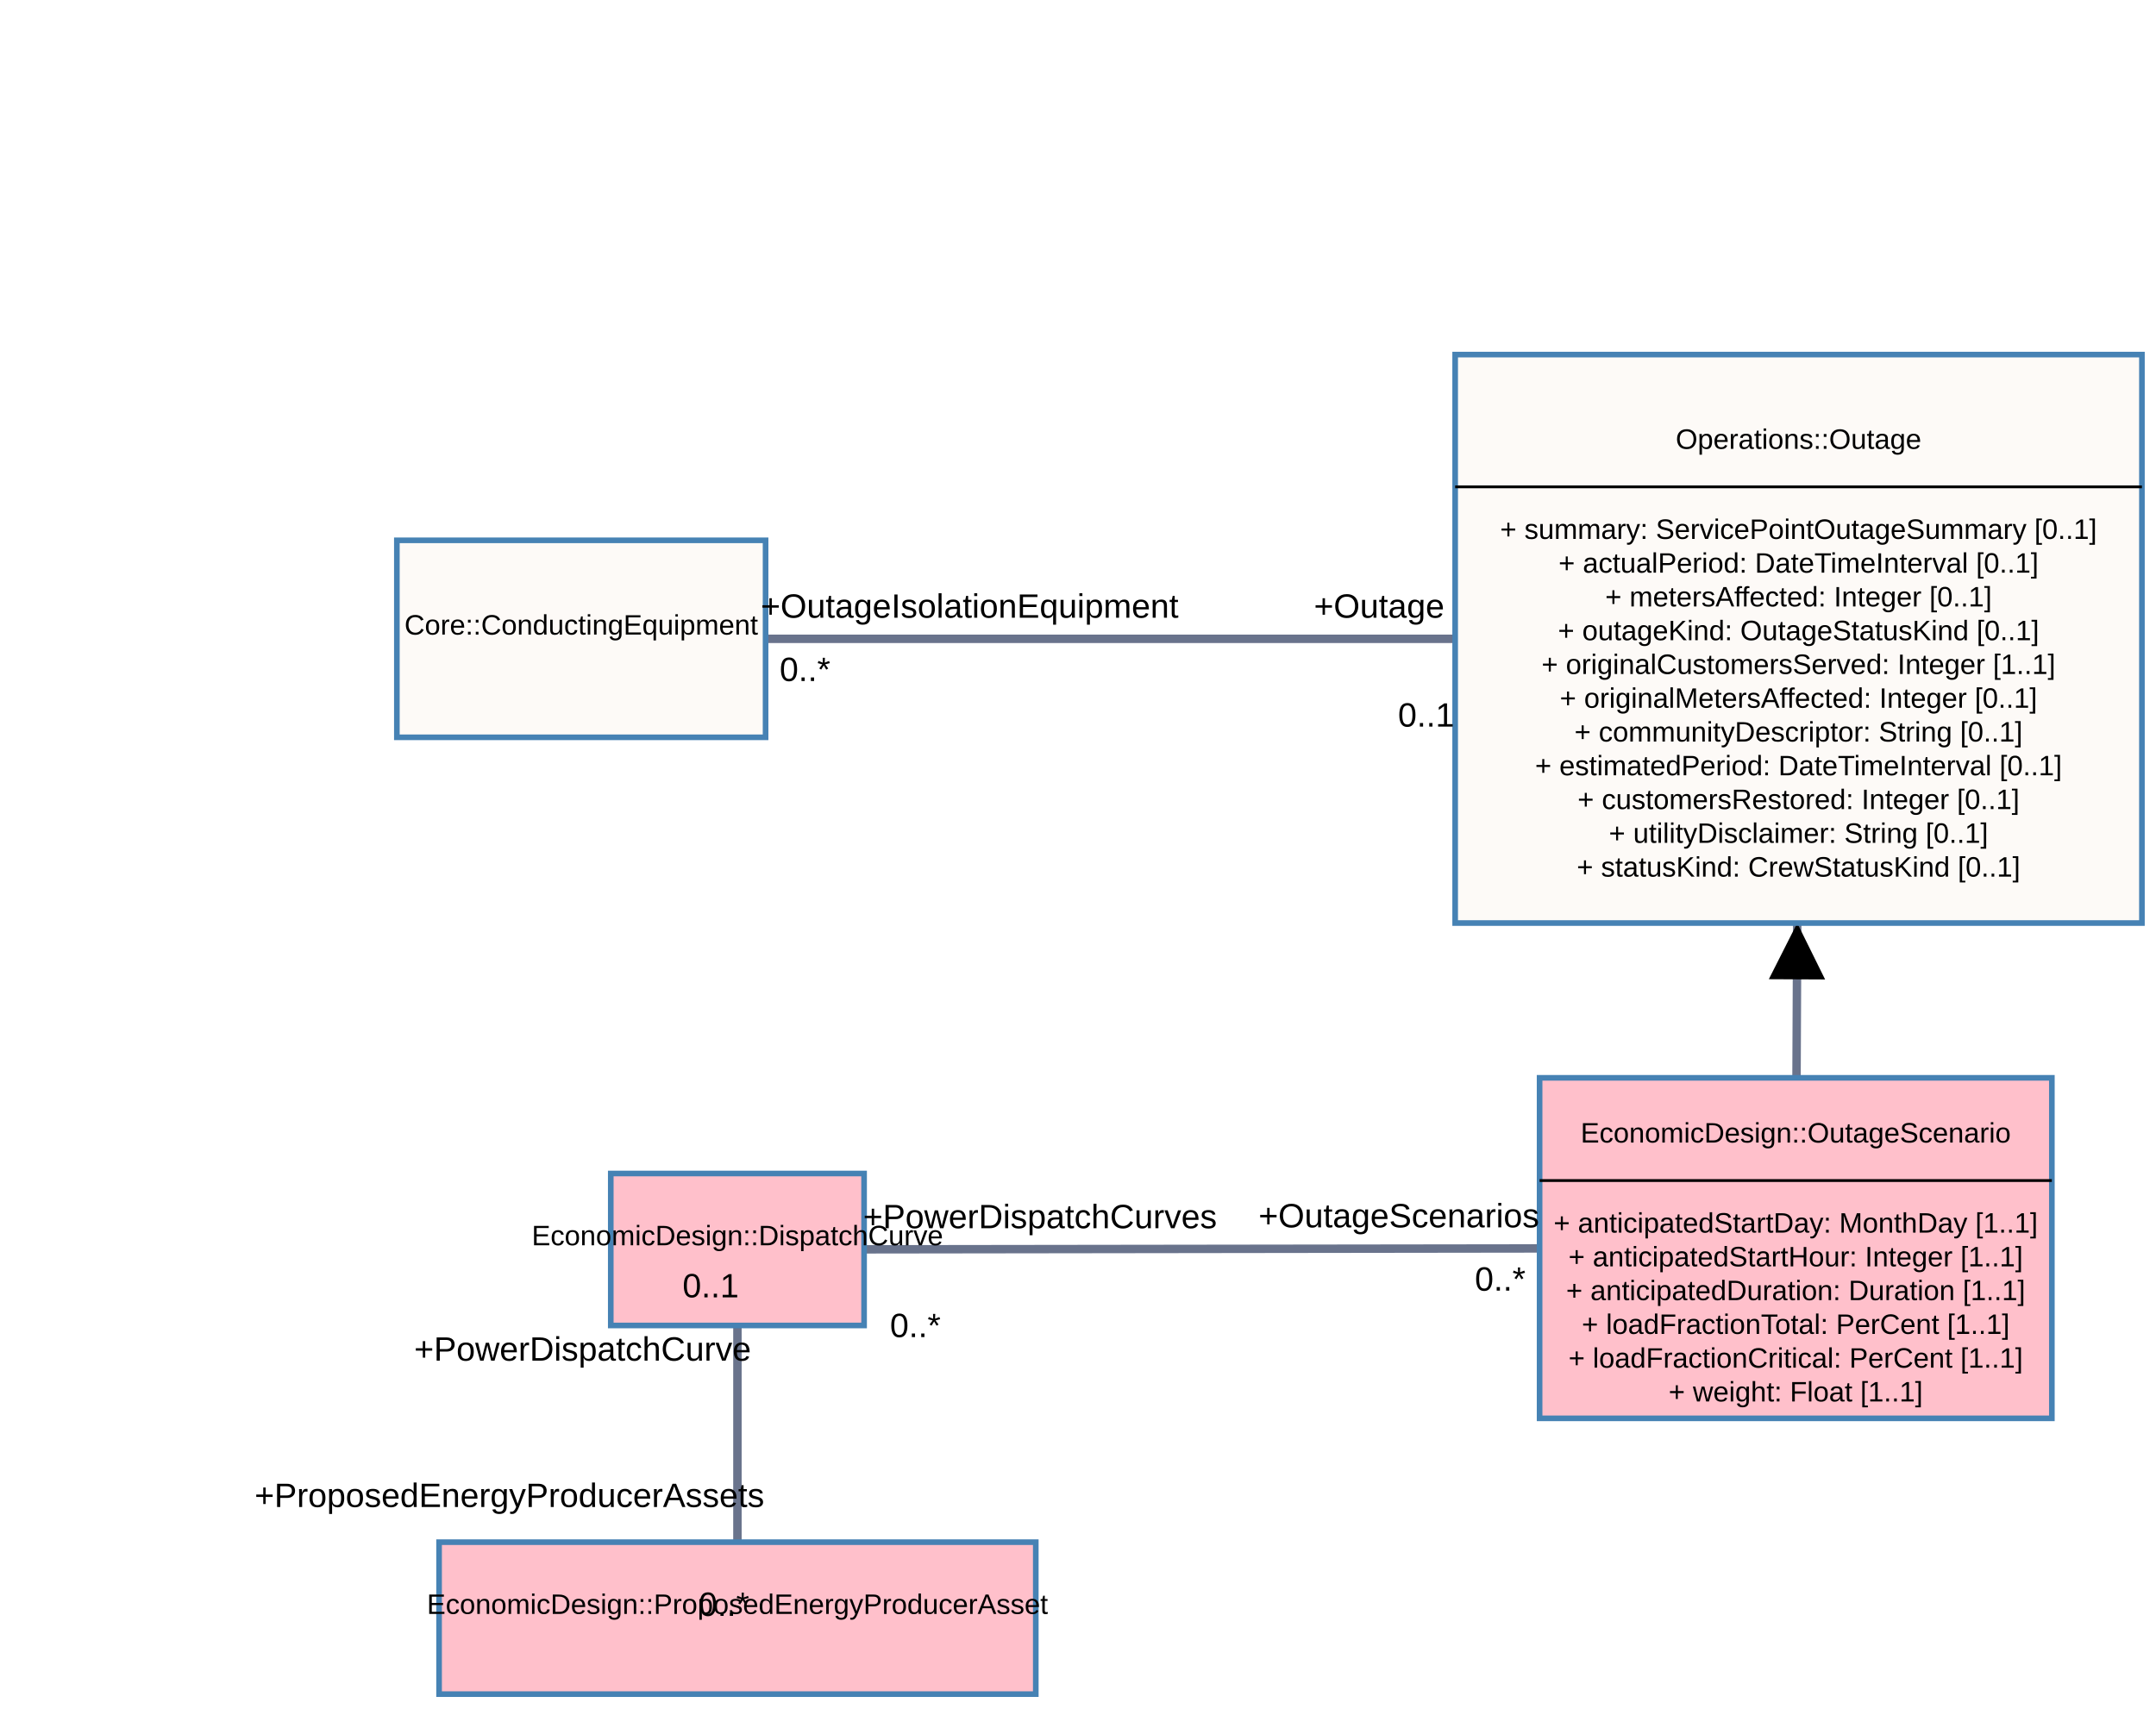
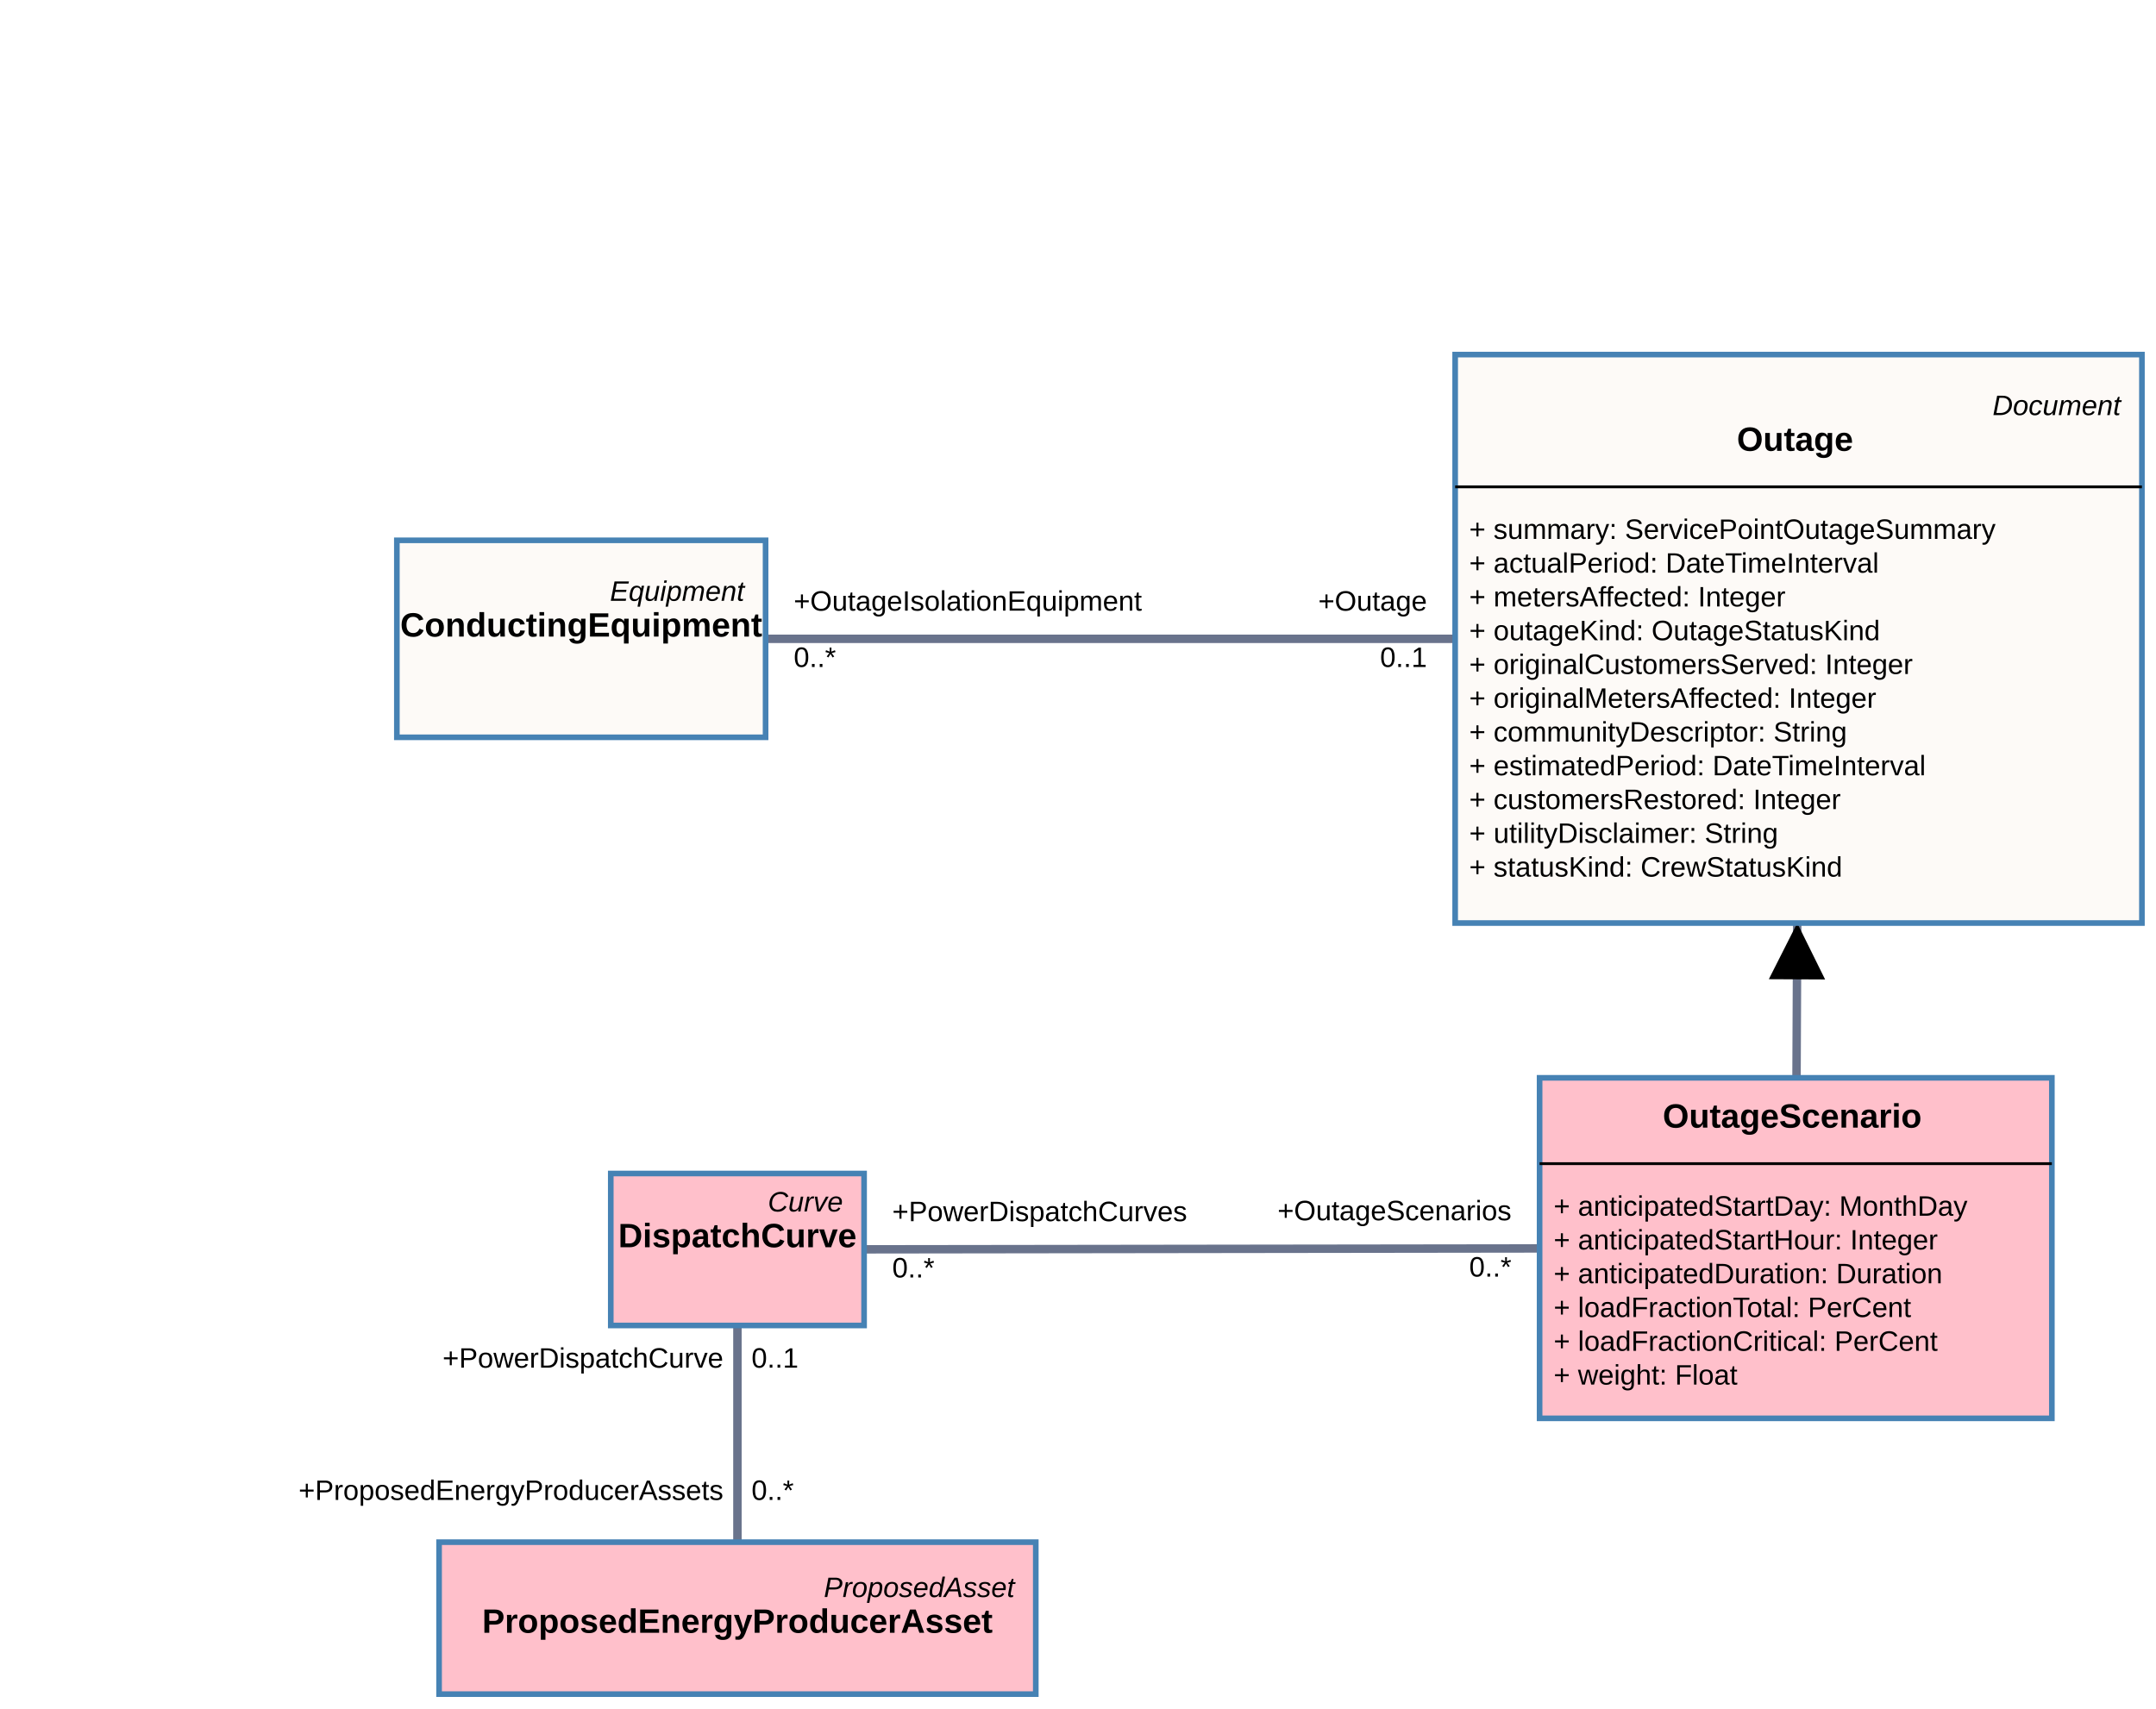
<svg xmlns="http://www.w3.org/2000/svg" width="766" height="607">
  <g class="zoom-group">
    <defs>
      <marker id="arrowhead" viewBox="-0 -5 10 10" refX="5" refY="0" orient="auto" markerWidth="10" markerHeight="10" xoverflow="visible">
        <path d="M 0,-5 L 10 ,0 L 0,5" fill="black" style="stroke: none;" />
      </marker>
    </defs>
    <line class="link" x1="639" y1="227" x2="206.5" y2="227" stroke="#69738c" stroke-width="3" />
    <line class="link" x1="262" y1="575" x2="262" y2="444" stroke="#69738c" stroke-width="3" />
    <line class="link" x1="262" y1="444" x2="638" y2="443.5" stroke="#69738c" stroke-width="3" />
    <line class="link" x1="638" y1="443.5" x2="639" y2="227" stroke="#69738c" stroke-width="3" marker-end="url(#arrowhead)" />
    <line class="arrow" x2="638.487" y2="338" x1="638" y1="443.5" stroke="#69738c" stroke-width="2" marker-end="url(#arrowhead)" />
    <g class="draggable" transform="translate(517, 126)">
      <rect class="box" width="244" height="202" style="fill: #fdfaf7; stroke: steelblue; stroke-width: 2px; cursor: move;" />
-       <text class="text" x="122" y="30" dy=".35em" text-anchor="middle" style="font-family: Arial, sans-serif; fill: black; font-size: 10px; pointer-events: none;">Operations::Outage</text>
+       <text x="0" y="0" text-anchor="start" font-size="10px">
+         <tspan x="239" y="18" dy=".35em" text-anchor="end" style="font-family: Arial, sans-serif; font-weight: 400; font-style: italic; fill: black; font-size: 10px; pointer-events: none;">Document</tspan>
+         <tspan x="122" y="30" dy=".35em" text-anchor="middle" style="font-family: Arial, sans-serif; font-weight: 700; font-style: normal; fill: black; font-size: 12px; pointer-events: none;">Outage</tspan>
+         <tspan x="5" y="62" dy=".35em" text-anchor="start" style="font-family: Arial, sans-serif; font-weight: 400; font-style: normal; fill: black; font-size: 10px; pointer-events: none;">+   summary: ServicePointOutageSummary</tspan>
+         <tspan x="5" y="74" dy=".35em" text-anchor="start" style="font-family: Arial, sans-serif; font-weight: 400; font-style: normal; fill: black; font-size: 10px; pointer-events: none;">+   actualPeriod: DateTimeInterval</tspan>
+         <tspan x="5" y="86" dy=".35em" text-anchor="start" style="font-family: Arial, sans-serif; font-weight: 400; font-style: normal; fill: black; font-size: 10px; pointer-events: none;">+   metersAffected: Integer</tspan>
+         <tspan x="5" y="98" dy=".35em" text-anchor="start" style="font-family: Arial, sans-serif; font-weight: 400; font-style: normal; fill: black; font-size: 10px; pointer-events: none;">+   outageKind: OutageStatusKind</tspan>
+         <tspan x="5" y="110" dy=".35em" text-anchor="start" style="font-family: Arial, sans-serif; font-weight: 400; font-style: normal; fill: black; font-size: 10px; pointer-events: none;">+   originalCustomersServed: Integer</tspan>
+         <tspan x="5" y="122" dy=".35em" text-anchor="start" style="font-family: Arial, sans-serif; font-weight: 400; font-style: normal; fill: black; font-size: 10px; pointer-events: none;">+   originalMetersAffected: Integer</tspan>
+         <tspan x="5" y="134" dy=".35em" text-anchor="start" style="font-family: Arial, sans-serif; font-weight: 400; font-style: normal; fill: black; font-size: 10px; pointer-events: none;">+   communityDescriptor: String</tspan>
+         <tspan x="5" y="146" dy=".35em" text-anchor="start" style="font-family: Arial, sans-serif; font-weight: 400; font-style: normal; fill: black; font-size: 10px; pointer-events: none;">+   estimatedPeriod: DateTimeInterval</tspan>
+         <tspan x="5" y="158" dy=".35em" text-anchor="start" style="font-family: Arial, sans-serif; font-weight: 400; font-style: normal; fill: black; font-size: 10px; pointer-events: none;">+   customersRestored: Integer</tspan>
+         <tspan x="5" y="170" dy=".35em" text-anchor="start" style="font-family: Arial, sans-serif; font-weight: 400; font-style: normal; fill: black; font-size: 10px; pointer-events: none;">+   utilityDisclaimer: String</tspan>
+         <tspan x="5" y="182" dy=".35em" text-anchor="start" style="font-family: Arial, sans-serif; font-weight: 400; font-style: normal; fill: black; font-size: 10px; pointer-events: none;">+   statusKind: CrewStatusKind</tspan>
+       </text>
      <line x1="0" x2="244" y1="47" y2="47" stroke="black" stroke-width="1" />
-       <text class="text" x="122" y="62" dy=".35em" text-anchor="middle" style="font-family: Arial, sans-serif; fill: black; font-size: 10px; pointer-events: none;">+  summary: ServicePointOutageSummary [0..1]</text>
-       <text class="text" x="122" y="74" dy=".35em" text-anchor="middle" style="font-family: Arial, sans-serif; fill: black; font-size: 10px; pointer-events: none;">+  actualPeriod: DateTimeInterval [0..1]</text>
-       <text class="text" x="122" y="86" dy=".35em" text-anchor="middle" style="font-family: Arial, sans-serif; fill: black; font-size: 10px; pointer-events: none;">+  metersAffected: Integer [0..1]</text>
-       <text class="text" x="122" y="98" dy=".35em" text-anchor="middle" style="font-family: Arial, sans-serif; fill: black; font-size: 10px; pointer-events: none;">+  outageKind: OutageStatusKind [0..1]</text>
-       <text class="text" x="122" y="110" dy=".35em" text-anchor="middle" style="font-family: Arial, sans-serif; fill: black; font-size: 10px; pointer-events: none;">+  originalCustomersServed: Integer [1..1]</text>
-       <text class="text" x="122" y="122" dy=".35em" text-anchor="middle" style="font-family: Arial, sans-serif; fill: black; font-size: 10px; pointer-events: none;">+  originalMetersAffected: Integer [0..1]</text>
-       <text class="text" x="122" y="134" dy=".35em" text-anchor="middle" style="font-family: Arial, sans-serif; fill: black; font-size: 10px; pointer-events: none;">+  communityDescriptor: String [0..1]</text>
-       <text class="text" x="122" y="146" dy=".35em" text-anchor="middle" style="font-family: Arial, sans-serif; fill: black; font-size: 10px; pointer-events: none;">+  estimatedPeriod: DateTimeInterval [0..1]</text>
-       <text class="text" x="122" y="158" dy=".35em" text-anchor="middle" style="font-family: Arial, sans-serif; fill: black; font-size: 10px; pointer-events: none;">+  customersRestored: Integer [0..1]</text>
-       <text class="text" x="122" y="170" dy=".35em" text-anchor="middle" style="font-family: Arial, sans-serif; fill: black; font-size: 10px; pointer-events: none;">+  utilityDisclaimer: String [0..1]</text>
-       <text class="text" x="122" y="182" dy=".35em" text-anchor="middle" style="font-family: Arial, sans-serif; fill: black; font-size: 10px; pointer-events: none;">+  statusKind: CrewStatusKind [0..1]</text>
    </g>
    <g class="draggable" transform="translate(547, 383)">
      <rect class="box" width="182" height="121" style="fill: #ffc0cb; stroke: steelblue; stroke-width: 2px; cursor: move;" />
-       <text class="text" x="91" y="19.5" dy=".35em" text-anchor="middle" style="font-family: Arial, sans-serif; fill: black; font-size: 10px; pointer-events: none;">EconomicDesign::OutageScenario</text>
-       <line x1="0" x2="182" y1="36.5" y2="36.5" stroke="black" stroke-width="1" />
-       <text class="text" x="91" y="51.5" dy=".35em" text-anchor="middle" style="font-family: Arial, sans-serif; fill: black; font-size: 10px; pointer-events: none;">+  anticipatedStartDay: MonthDay [1..1]</text>
-       <text class="text" x="91" y="63.5" dy=".35em" text-anchor="middle" style="font-family: Arial, sans-serif; fill: black; font-size: 10px; pointer-events: none;">+  anticipatedStartHour: Integer [1..1]</text>
-       <text class="text" x="91" y="75.5" dy=".35em" text-anchor="middle" style="font-family: Arial, sans-serif; fill: black; font-size: 10px; pointer-events: none;">+  anticipatedDuration: Duration [1..1]</text>
-       <text class="text" x="91" y="87.5" dy=".35em" text-anchor="middle" style="font-family: Arial, sans-serif; fill: black; font-size: 10px; pointer-events: none;">+  loadFractionTotal: PerCent [1..1]</text>
-       <text class="text" x="91" y="99.5" dy=".35em" text-anchor="middle" style="font-family: Arial, sans-serif; fill: black; font-size: 10px; pointer-events: none;">+  loadFractionCritical: PerCent [1..1]</text>
-       <text class="text" x="91" y="111.5" dy=".35em" text-anchor="middle" style="font-family: Arial, sans-serif; fill: black; font-size: 10px; pointer-events: none;">+  weight: Float [1..1]</text>
+       <text x="0" y="0" text-anchor="start" font-size="10px">
+         <tspan x="91" y="13.5" dy=".35em" text-anchor="middle" style="font-family: Arial, sans-serif; font-weight: 700; font-style: normal; fill: black; font-size: 12px; pointer-events: none;">OutageScenario</tspan>
+         <tspan x="5" y="45.5" dy=".35em" text-anchor="start" style="font-family: Arial, sans-serif; font-weight: 400; font-style: normal; fill: black; font-size: 10px; pointer-events: none;">+   anticipatedStartDay: MonthDay</tspan>
+         <tspan x="5" y="57.5" dy=".35em" text-anchor="start" style="font-family: Arial, sans-serif; font-weight: 400; font-style: normal; fill: black; font-size: 10px; pointer-events: none;">+   anticipatedStartHour: Integer</tspan>
+         <tspan x="5" y="69.5" dy=".35em" text-anchor="start" style="font-family: Arial, sans-serif; font-weight: 400; font-style: normal; fill: black; font-size: 10px; pointer-events: none;">+   anticipatedDuration: Duration</tspan>
+         <tspan x="5" y="81.5" dy=".35em" text-anchor="start" style="font-family: Arial, sans-serif; font-weight: 400; font-style: normal; fill: black; font-size: 10px; pointer-events: none;">+   loadFractionTotal: PerCent</tspan>
+         <tspan x="5" y="93.5" dy=".35em" text-anchor="start" style="font-family: Arial, sans-serif; font-weight: 400; font-style: normal; fill: black; font-size: 10px; pointer-events: none;">+   loadFractionCritical: PerCent</tspan>
+         <tspan x="5" y="105.5" dy=".35em" text-anchor="start" style="font-family: Arial, sans-serif; font-weight: 400; font-style: normal; fill: black; font-size: 10px; pointer-events: none;">+   weight: Float</tspan>
+       </text>
+       <line x1="0" x2="182" y1="30.5" y2="30.5" stroke="black" stroke-width="1" />
    </g>
    <g class="draggable" transform="translate(141, 192)">
      <rect class="box" width="131" height="70" style="fill: #fdfaf7; stroke: steelblue; stroke-width: 2px; cursor: move;" />
-       <text class="text" x="65.5" y="30" dy=".35em" text-anchor="middle" style="font-family: Arial, sans-serif; fill: black; font-size: 10px; pointer-events: none;">Core::ConductingEquipment</text>
+       <text x="0" y="0" text-anchor="start" font-size="10px">
+         <tspan x="126" y="18" dy=".35em" text-anchor="end" style="font-family: Arial, sans-serif; font-weight: 400; font-style: italic; fill: black; font-size: 10px; pointer-events: none;">Equipment</tspan>
+         <tspan x="65.5" y="30" dy=".35em" text-anchor="middle" style="font-family: Arial, sans-serif; font-weight: 700; font-style: normal; fill: black; font-size: 12px; pointer-events: none;">ConductingEquipment</tspan>
+       </text>
    </g>
    <g class="draggable" transform="translate(217, 417)">
      <rect class="box" width="90" height="54" style="fill: #ffc0cb; stroke: steelblue; stroke-width: 2px; cursor: move;" />
-       <text class="text" x="45" y="22" dy=".35em" text-anchor="middle" style="font-family: Arial, sans-serif; fill: black; font-size: 10px; pointer-events: none;">EconomicDesign::DispatchCurve</text>
+       <text x="0" y="0" text-anchor="start" font-size="10px">
+         <tspan x="85" y="10" dy=".35em" text-anchor="end" style="font-family: Arial, sans-serif; font-weight: 400; font-style: italic; fill: black; font-size: 10px; pointer-events: none;">Curve</tspan>
+         <tspan x="45" y="22" dy=".35em" text-anchor="middle" style="font-family: Arial, sans-serif; font-weight: 700; font-style: normal; fill: black; font-size: 12px; pointer-events: none;">DispatchCurve</tspan>
+       </text>
    </g>
    <g class="draggable" transform="translate(156, 548)">
      <rect class="box" width="212" height="54" style="fill: #ffc0cb; stroke: steelblue; stroke-width: 2px; cursor: move;" />
-       <text class="text" x="106" y="22" dy=".35em" text-anchor="middle" style="font-family: Arial, sans-serif; fill: black; font-size: 10px; pointer-events: none;">EconomicDesign::ProposedEnergyProducerAsset</text>
+       <text x="0" y="0" text-anchor="start" font-size="10px">
+         <tspan x="207" y="16" dy=".35em" text-anchor="end" style="font-family: Arial, sans-serif; font-weight: 400; font-style: italic; fill: black; font-size: 10px; pointer-events: none;">ProposedAsset</tspan>
+         <tspan x="106" y="28" dy=".35em" text-anchor="middle" style="font-family: Arial, sans-serif; font-weight: 700; font-style: normal; fill: black; font-size: 12px; pointer-events: none;">ProposedEnergyProducerAsset</tspan>
+       </text>
    </g>
-     <text class="link-text-start-top" x="490" y="219.5" text-anchor="middle" style="font-family: Arial, sans-serif; font-size: 12px; fill: black;">+Outage</text>
-     <text class="link-text-start-top" x="181" y="535.5" text-anchor="middle" style="font-family: Arial, sans-serif; font-size: 12px; fill: black;">+ProposedEnergyProducerAssets</text>
-     <text class="link-text-start-top" x="369.5" y="436.434" text-anchor="middle" style="font-family: Arial, sans-serif; font-size: 12px; fill: black;">+PowerDispatchCurves</text>
-     <text class="link-text-start-top" x="638.303" y="378" text-anchor="middle" style="font-family: Arial, sans-serif; font-size: 12px; fill: black;" />
-     <text class="link-text-start-btm" x="502.5" y="242" dx="0.35em" dy="1.35em" text-anchor="middle" style="font-family: Arial, sans-serif; font-size: 12px; fill: black;">0..1</text>
-     <text class="link-text-start-btm" x="253" y="558" dx="0.35em" dy="1.35em" text-anchor="middle" style="font-family: Arial, sans-serif; font-size: 12px; fill: black;">0..*</text>
-     <text class="link-text-start-btm" x="321" y="458.934" dx="0.35em" dy="1.35em" text-anchor="middle" style="font-family: Arial, sans-serif; font-size: 12px; fill: black;">0..*</text>
-     <text class="link-text-start-btm" x="638.303" y="378" dx="0.35em" dy="1.35em" text-anchor="middle" style="font-family: Arial, sans-serif; font-size: 12px; fill: black;" />
-     <text class="link-text-end-top" x="344.5" y="219.5" text-anchor="middle" style="font-family: Arial, sans-serif; font-size: 12px; fill: black;">+OutageIsolationEquipment</text>
-     <text class="link-text-end-top" x="207" y="483.5" text-anchor="middle" style="font-family: Arial, sans-serif; font-size: 12px; fill: black;">+PowerDispatchCurve</text>
-     <text class="link-text-end-top" x="497" y="436.128" text-anchor="middle" style="font-family: Arial, sans-serif; font-size: 12px; fill: black;">+OutageScenarios</text>
-     <text class="link-text-end-top" x="638.51" y="333" text-anchor="middle" style="font-family: Arial, sans-serif; font-size: 12px; fill: black;" />
-     <text class="link-text-end-btm" x="286" y="242" text-anchor="middle" style="font-family: Arial, sans-serif; font-size: 12px; fill: black;">0..*</text>
-     <text class="link-text-end-btm" x="252.5" y="461" text-anchor="middle" style="font-family: Arial, sans-serif; font-size: 12px; fill: black;">0..1</text>
-     <text class="link-text-end-btm" x="533" y="458.628" text-anchor="middle" style="font-family: Arial, sans-serif; font-size: 12px; fill: black;">0..*</text>
-     <text class="link-text-end-btm" x="638.51" y="333" text-anchor="middle" style="font-family: Arial, sans-serif; font-size: 12px; fill: black;" />
+     <text class="link-text-start-top" x="507" y="227" text-anchor="end" dy="-1em" style="font-family: Arial, sans-serif; font-size: 10px; fill: black;">+Outage</text>
+     <text class="link-text-start-top" x="257" y="543" text-anchor="end" dy="-1em" style="font-family: Arial, sans-serif; font-size: 10px; fill: black;">+ProposedEnergyProducerAssets</text>
+     <text class="link-text-start-top" x="317" y="443.934" text-anchor="start" dy="-1em" style="font-family: Arial, sans-serif; font-size: 10px; fill: black;">+PowerDispatchCurves</text>
+     <text class="link-text-start-top" x="633.303" y="378" text-anchor="end" dy="-1em" style="font-family: Arial, sans-serif; font-size: 10px; fill: black;" />
+     <text class="link-text-start-btm" x="507" y="227" dy="1em" text-anchor="end" style="font-family: Arial, sans-serif; font-size: 10px; fill: black;">0..1</text>
+     <text class="link-text-start-btm" x="267" y="543" dy="-1em" text-anchor="start" style="font-family: Arial, sans-serif; font-size: 10px; fill: black;">0..*</text>
+     <text class="link-text-start-btm" x="317" y="443.934" dy="1em" text-anchor="start" style="font-family: Arial, sans-serif; font-size: 10px; fill: black;">0..*</text>
+     <text class="link-text-start-btm" x="643.303" y="378" dy="-1em" text-anchor="start" style="font-family: Arial, sans-serif; font-size: 10px; fill: black;" />
+     <text class="link-text-end-top" x="282" y="227" dy="-1em" text-anchor="start" style="font-family: Arial, sans-serif; font-size: 10px; fill: black;">+OutageIsolationEquipment</text>
+     <text class="link-text-end-top" x="257" y="476" dy="1em" text-anchor="end" style="font-family: Arial, sans-serif; font-size: 10px; fill: black;">+PowerDispatchCurve</text>
+     <text class="link-text-end-top" x="537" y="443.628" dy="-1em" text-anchor="end" style="font-family: Arial, sans-serif; font-size: 10px; fill: black;">+OutageScenarios</text>
+     <text class="link-text-end-top" x="633.51" y="333" dy="1em" text-anchor="end" style="font-family: Arial, sans-serif; font-size: 10px; fill: black;" />
+     <text class="link-text-end-btm" x="282" y="227" dy="1em" text-anchor="start" style="font-family: Arial, sans-serif; font-size: 10px; fill: black;">0..*</text>
+     <text class="link-text-end-btm" x="267" y="476" dy="1em" text-anchor="start" style="font-family: Arial, sans-serif; font-size: 10px; fill: black;">0..1</text>
+     <text class="link-text-end-btm" x="537" y="443.628" dy="1em" text-anchor="end" style="font-family: Arial, sans-serif; font-size: 10px; fill: black;">0..*</text>
+     <text class="link-text-end-btm" x="643.51" y="333" dy="1em" text-anchor="start" style="font-family: Arial, sans-serif; font-size: 10px; fill: black;" />
  </g>
</svg>
